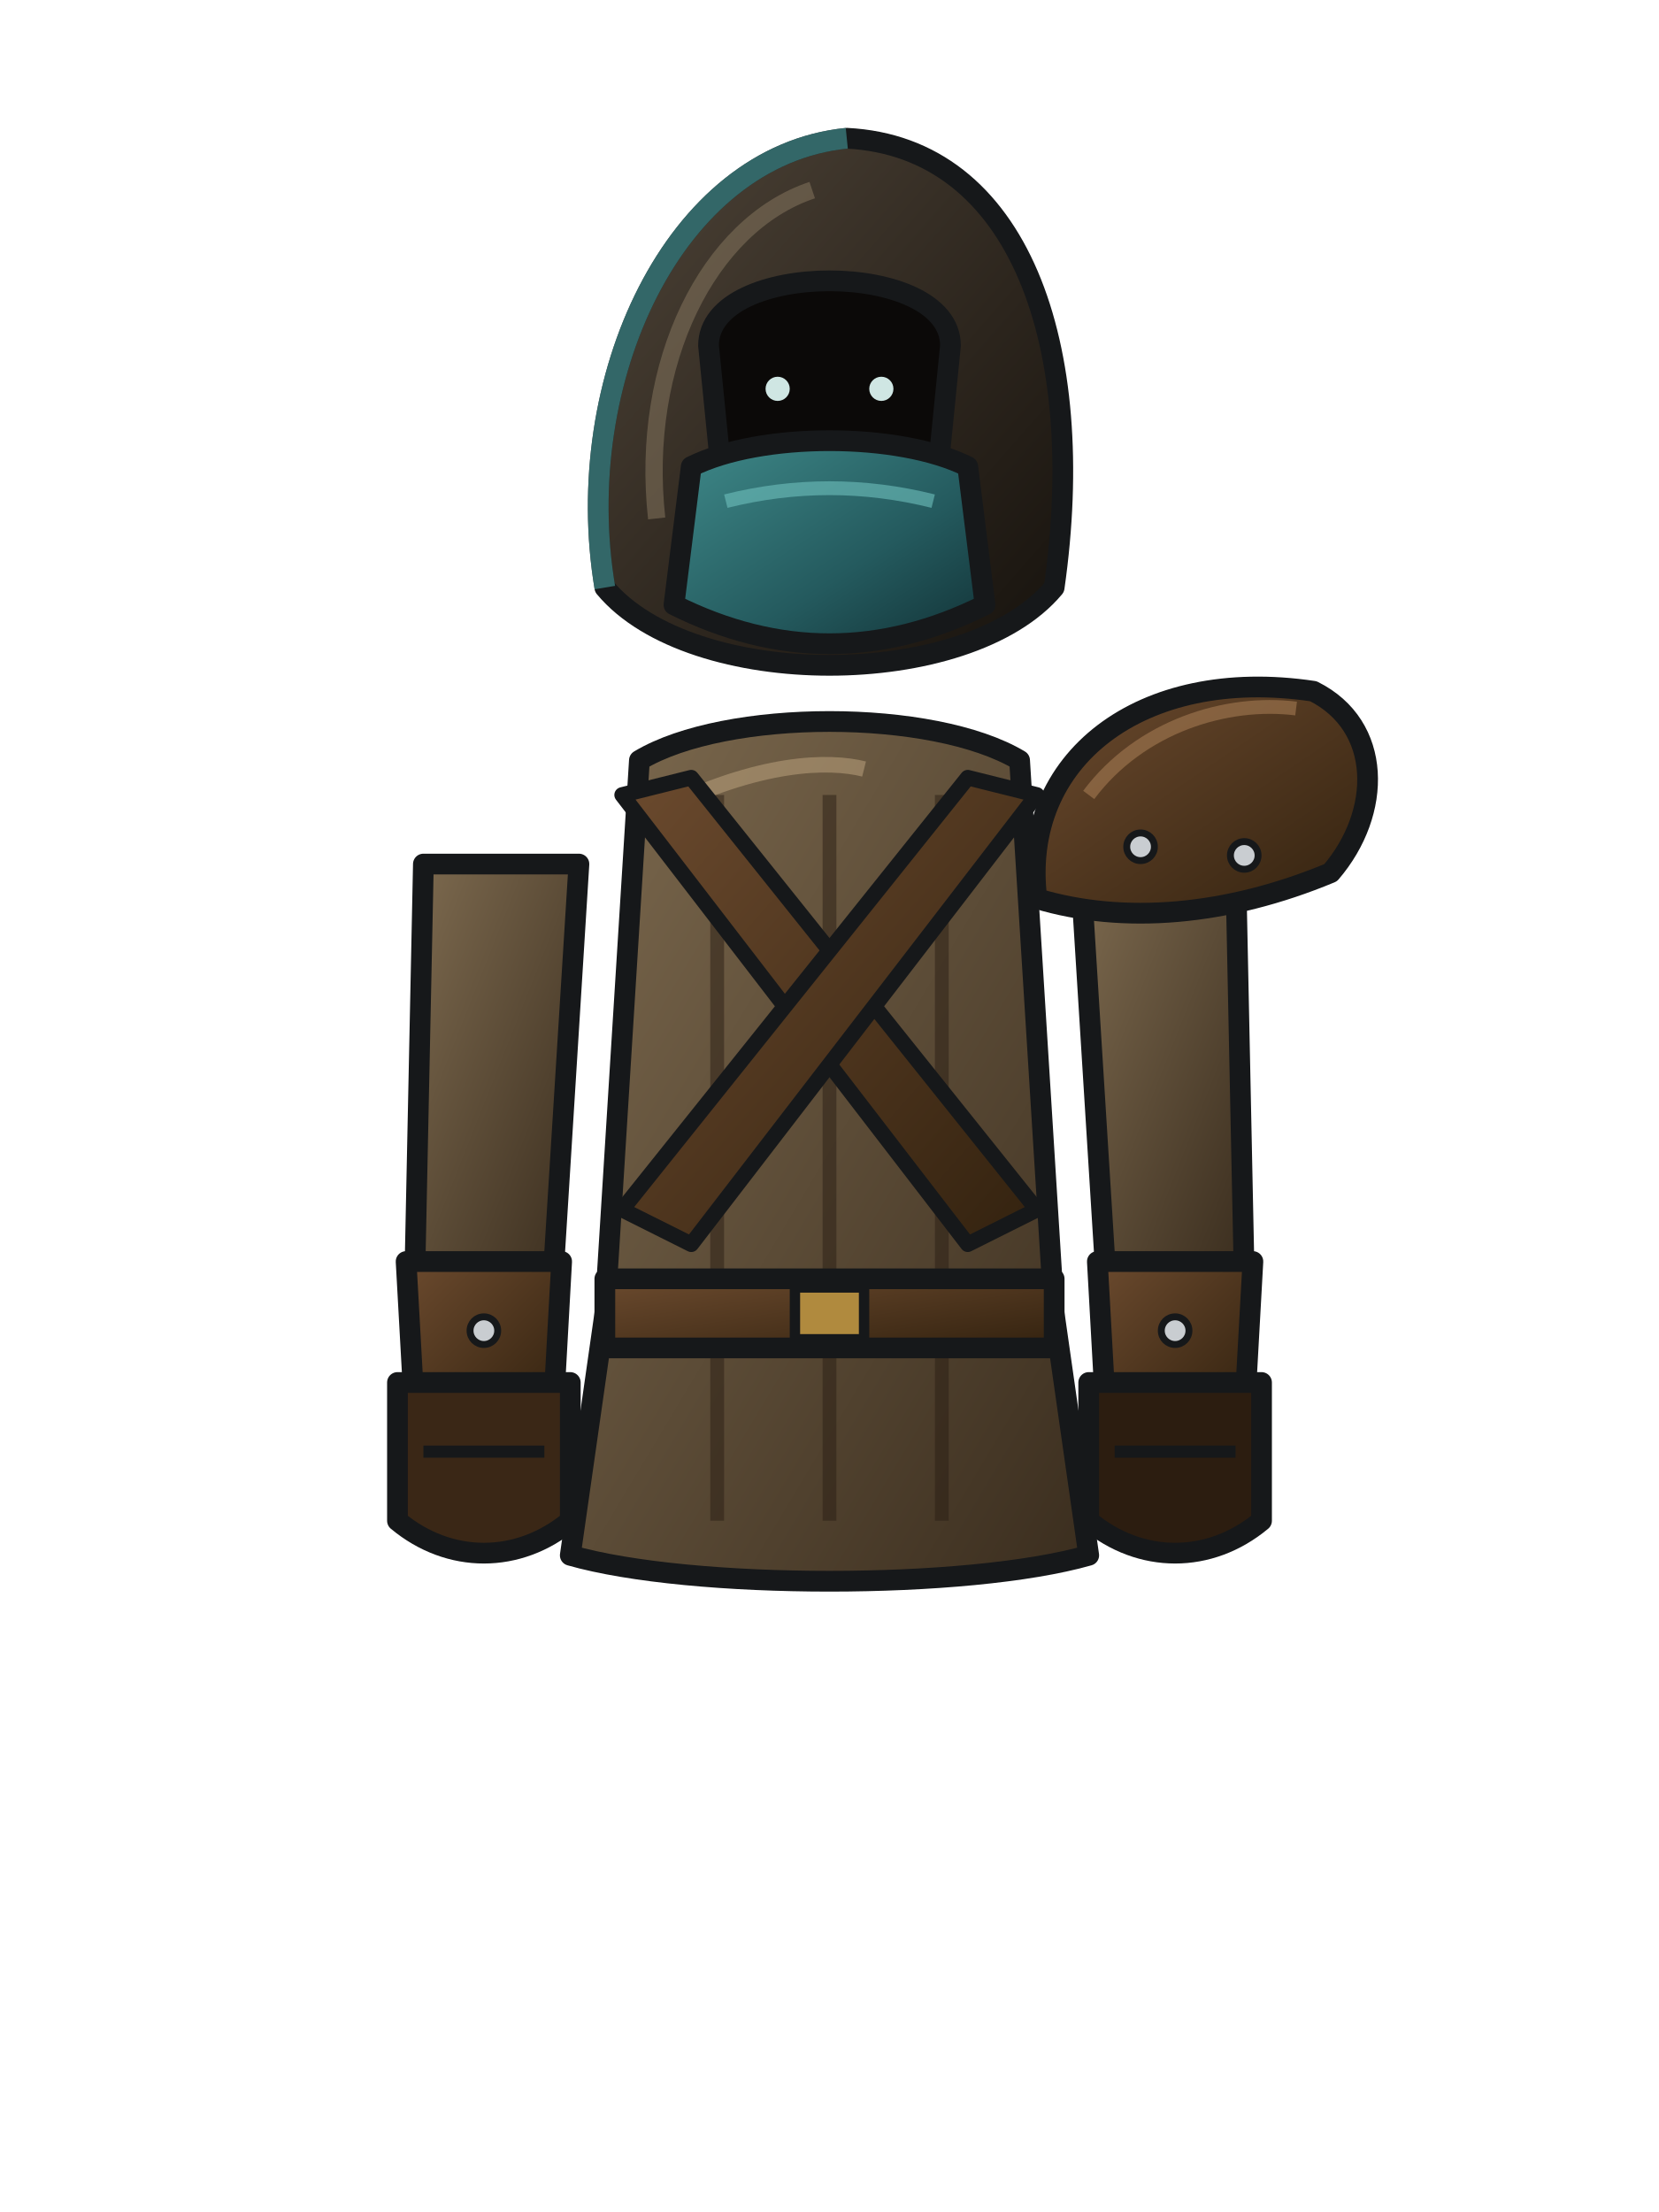
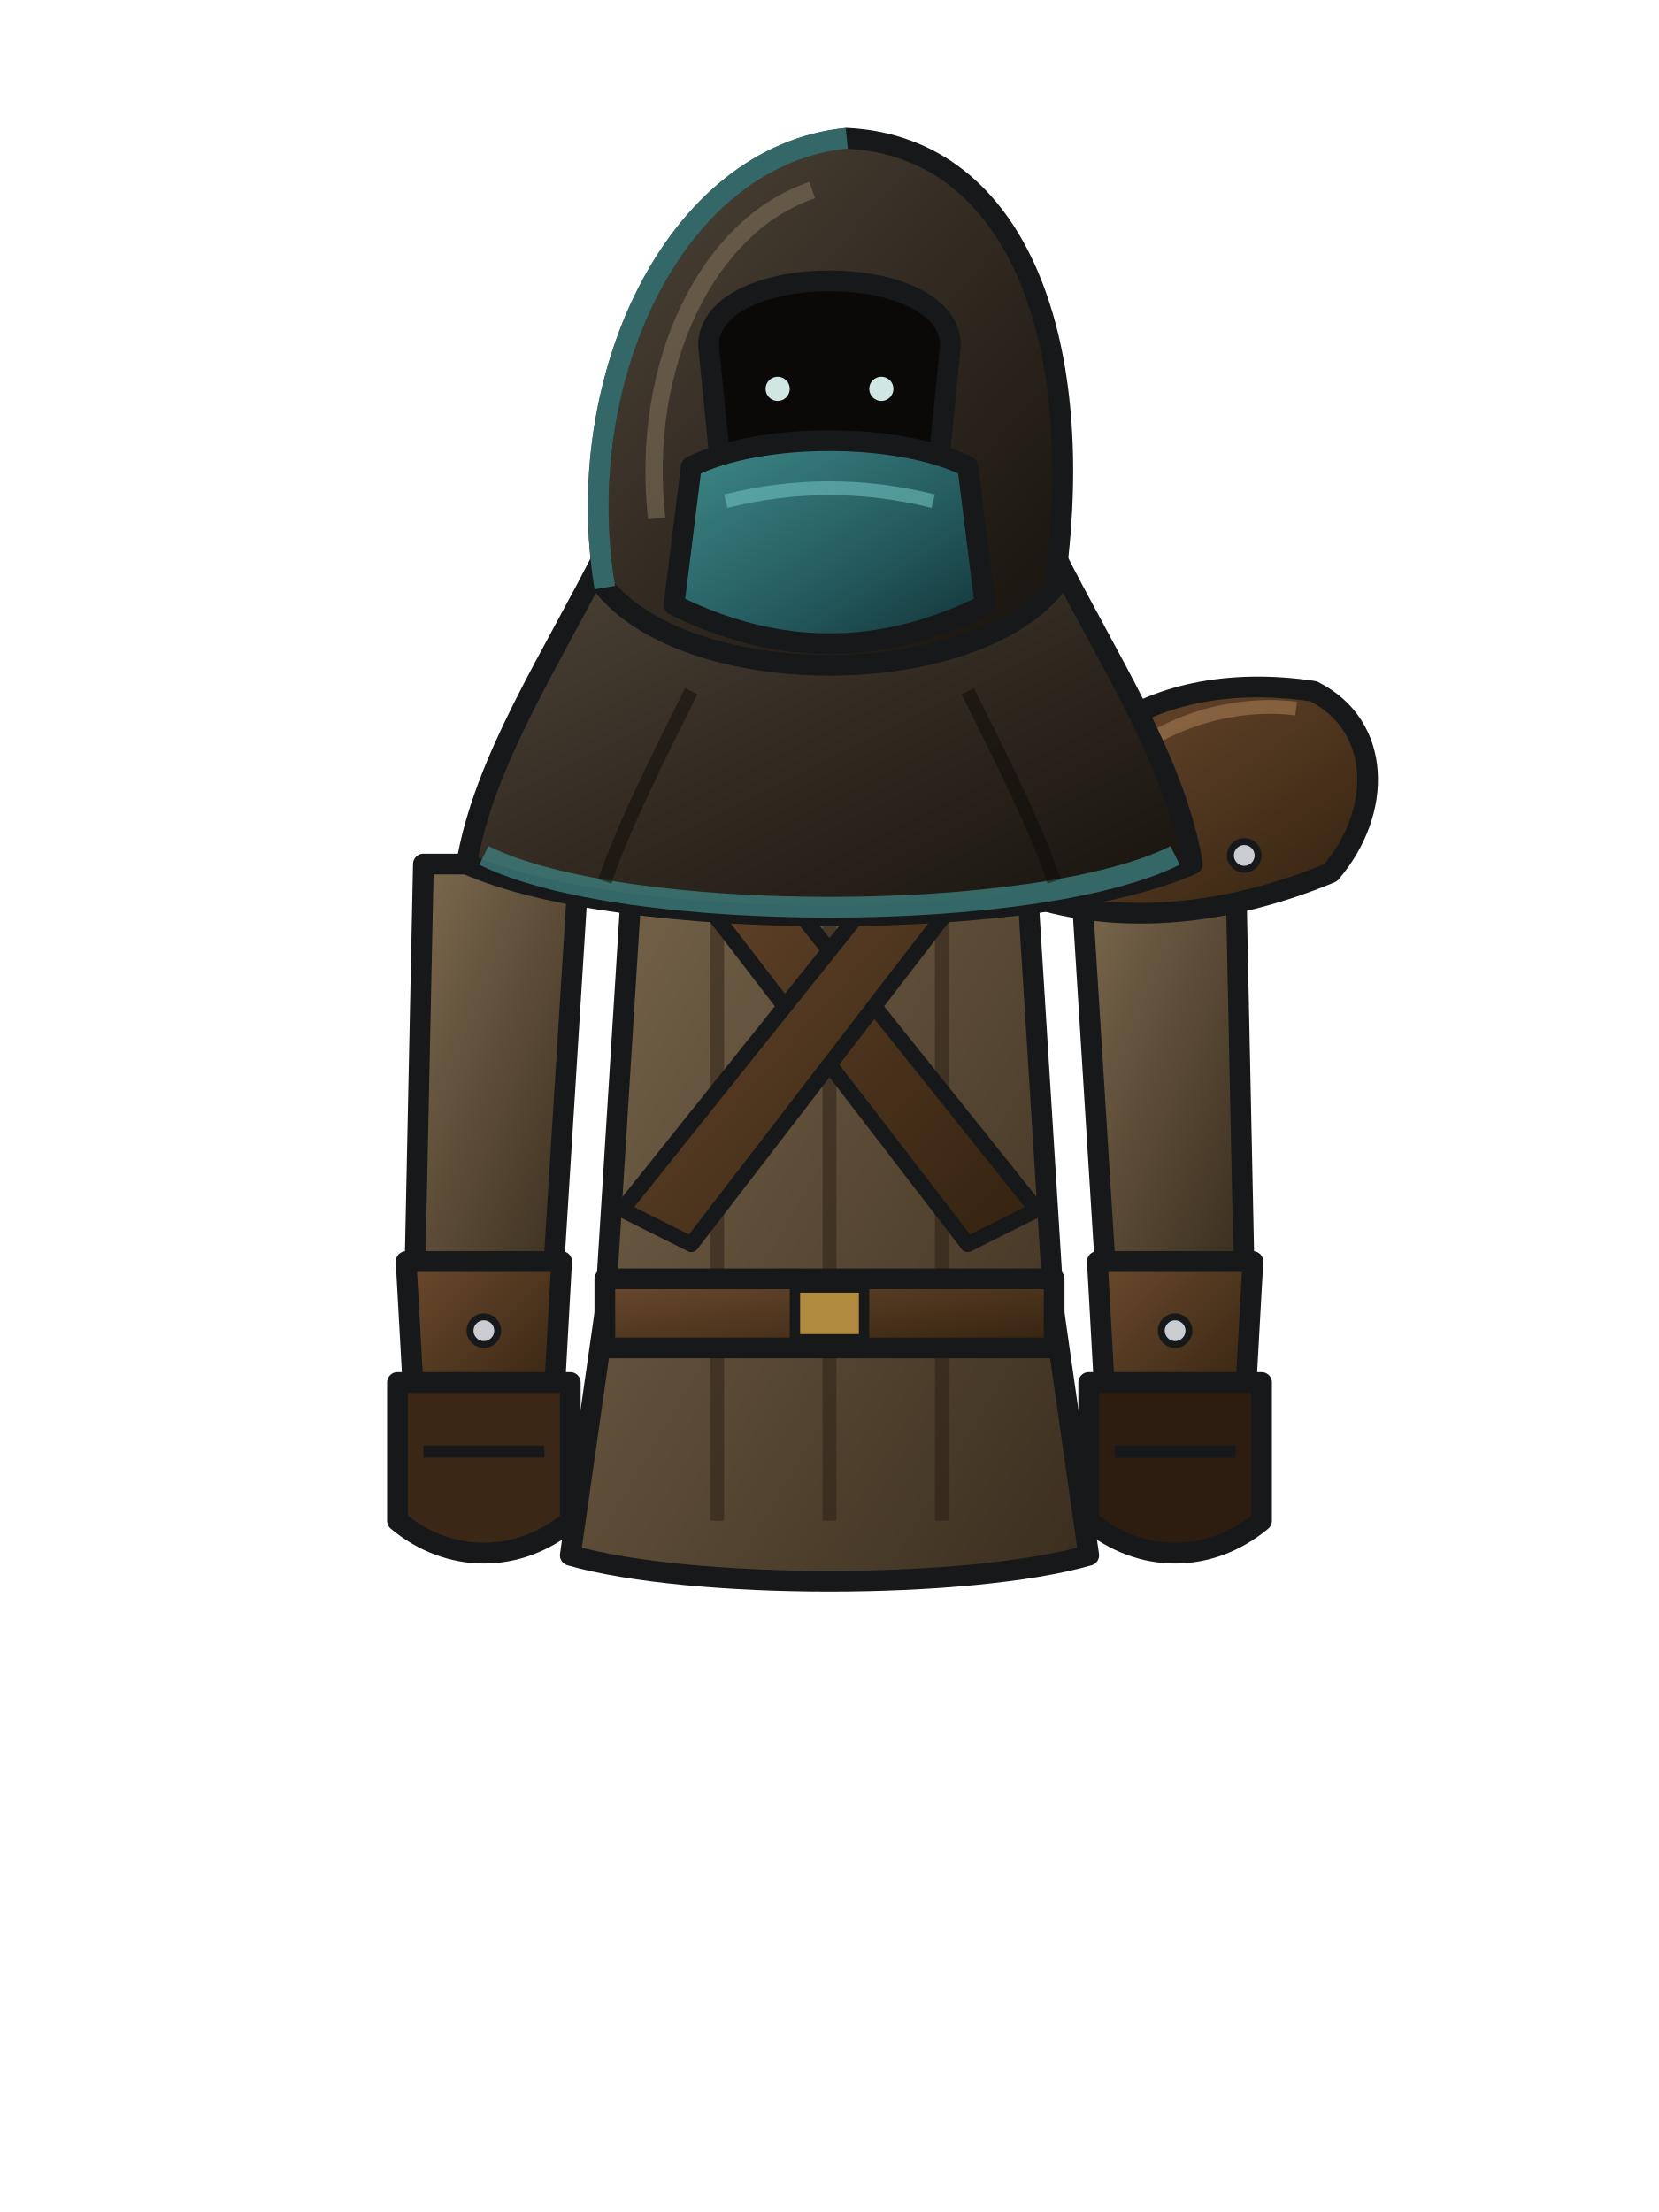
<svg xmlns="http://www.w3.org/2000/svg" viewBox="0 0 96 128" width="96" height="128">
  <defs>
    <linearGradient id="steel" x1="0" y1="0" x2="1" y2="1">
      <stop offset="0" stop-color="#c3c7cb" />
      <stop offset="0.45" stop-color="#7f8489" />
      <stop offset="1" stop-color="#3a3e42" />
    </linearGradient>
    <linearGradient id="steelD" x1="0" y1="0" x2="1" y2="1">
      <stop offset="0" stop-color="#8d9297" />
      <stop offset="1" stop-color="#2b2e32" />
    </linearGradient>
    <linearGradient id="helmG" x1="0" y1="0" x2="1" y2="0.6">
      <stop offset="0" stop-color="#d2d6d9" />
      <stop offset="0.5" stop-color="#868b90" />
      <stop offset="1" stop-color="#34373b" />
    </linearGradient>
    <linearGradient id="capeG" x1="0" y1="0" x2="0.4" y2="1">
      <stop offset="0" stop-color="#8e1f1c" />
      <stop offset="0.6" stop-color="#651414" />
      <stop offset="1" stop-color="#3a0b0c" />
    </linearGradient>
    <linearGradient id="furG" x1="0" y1="0" x2="1" y2="1">
      <stop offset="0" stop-color="#806b53" />
      <stop offset="1" stop-color="#3b2f24" />
    </linearGradient>
    <linearGradient id="leatherG" x1="0" y1="0" x2="1" y2="1">
      <stop offset="0" stop-color="#6b4a2e" />
      <stop offset="1" stop-color="#33220f" />
    </linearGradient>
    <linearGradient id="quiltG" x1="0" y1="0" x2="1" y2="1">
      <stop offset="0" stop-color="#7d6a4f" />
      <stop offset="1" stop-color="#3a2d1e" />
    </linearGradient>
    <linearGradient id="hoodG" x1="0" y1="0" x2="1" y2="1">
      <stop offset="0" stop-color="#4e4438" />
      <stop offset="0.6" stop-color="#2c251d" />
      <stop offset="1" stop-color="#16120d" />
    </linearGradient>
    <linearGradient id="scarfG" x1="0" y1="0" x2="1" y2="1">
      <stop offset="0" stop-color="#3f8a8a" />
      <stop offset="0.6" stop-color="#245a5e" />
      <stop offset="1" stop-color="#123236" />
    </linearGradient>
    <linearGradient id="trouserG" x1="0" y1="0" x2="1" y2="0">
      <stop offset="0" stop-color="#4a3f34" />
      <stop offset="1" stop-color="#231c15" />
    </linearGradient>
    <linearGradient id="robeG" x1="0" y1="0" x2="1" y2="1">
      <stop offset="0" stop-color="#4f3e80" />
      <stop offset="0.55" stop-color="#2e2350" />
      <stop offset="1" stop-color="#150f28" />
    </linearGradient>
    <linearGradient id="robeD" x1="0" y1="0" x2="1" y2="1">
      <stop offset="0" stop-color="#352a5c" />
      <stop offset="1" stop-color="#110c22" />
    </linearGradient>
    <linearGradient id="hatG" x1="0" y1="0" x2="1" y2="1">
      <stop offset="0" stop-color="#5a4d42" />
      <stop offset="0.6" stop-color="#2e251e" />
      <stop offset="1" stop-color="#15110d" />
    </linearGradient>
    <linearGradient id="skinG" x1="0" y1="0" x2="1" y2="1">
      <stop offset="0" stop-color="#e2cfb0" />
      <stop offset="1" stop-color="#9c8466" />
    </linearGradient>
    <pattern id="mail" width="3" height="3" patternUnits="userSpaceOnUse">
      <rect width="3" height="3" fill="#3d4145" />
      <circle cx="1.5" cy="1.5" r="0.9" fill="#80858a" />
    </pattern>
  </defs>
  <g stroke="#16181a" stroke-width="1.2" stroke-linejoin="round">
    <path d="M24.5 50 L33.5 50 L32 74 L24 74 Z" fill="url(#quiltG)" />
    <path d="M23.5 73 L32.5 73 L32 82 L24 82 Z" fill="url(#leatherG)" />
    <circle cx="28" cy="77" r="0.8" fill="#c9cdd1" stroke-width="0.4" />
    <path d="M62.5 50 L71.5 50 L72 74 L64 74 Z" fill="url(#quiltG)" />
    <path d="M63.5 73 L72.5 73 L72 82 L64 82 Z" fill="url(#leatherG)" />
    <circle cx="68" cy="77" r="0.8" fill="#c9cdd1" stroke-width="0.4" />
    <path d="M23 80 L33 80 L33 88 C30 90.5 26 90.5 23 88 Z" fill="#3a2716" />
    <path d="M24.5 84 L31.5 84" stroke="#16181a" stroke-width="0.7" stroke-opacity="1" fill="none" />
    <path d="M63 80 L73 80 L73 88 C70 90.5 66 90.5 63 88 Z" fill="#2c1d10" />
    <path d="M64.5 84 L71.5 84" stroke="#16181a" stroke-width="0.7" stroke-opacity="1" fill="none" />
    <path d="M37 44 C42 41 54 41 59 44 L61 76 L63 90 C56 92 40 92 33 90 L35 76 Z" fill="url(#quiltG)" />
    <path d="M41.5 46 L41.5 88" stroke="#2a1f14" stroke-width="0.8" stroke-opacity="0.5" fill="none" />
    <path d="M48 46 L48 88" stroke="#2a1f14" stroke-width="0.8" stroke-opacity="0.5" fill="none" />
    <path d="M54.5 46 L54.5 88" stroke="#2a1f14" stroke-width="0.8" stroke-opacity="0.5" fill="none" />
    <path d="M38 47 C44 44 48 44 50 44.5" stroke="#c2a882" stroke-width="0.9" stroke-opacity="0.5" fill="none" />
    <path d="M36 46 L40 45 L60 70 L56 72 Z" fill="url(#leatherG)" stroke-width="0.9" />
    <path d="M60 46 L56 45 L36 70 L40 72 Z" fill="url(#leatherG)" stroke-width="0.9" />
    <path d="M35 74 L61 74 L61 78 L35 78 Z" fill="url(#leatherG)" />
    <rect x="46" y="74.5" width="4" height="3" fill="#b08a3e" stroke-width="0.6" />
    <path d="M60 52 C59 44 66 38.5 76 40 C80 42 80 47 77 50.5 C71 53 65 53.5 60 52 Z" fill="url(#leatherG)" />
    <path d="M63 46 C66 42 71 40.5 75 41" stroke="#a37a52" stroke-width="0.8" stroke-opacity="0.6" fill="none" />
    <circle cx="66" cy="49" r="0.8" fill="#c9cdd1" stroke-width="0.4" />
    <circle cx="72" cy="49.5" r="0.8" fill="#c9cdd1" stroke-width="0.4" />
+     <path d="M35 32 C32 38 28 44 27 50 C36 54 60 54 69 50 C68 44 64 38 61 32 Z" fill="url(#hoodG)" />
+     <path d="M28 49.5 C36 53.5 60 53.5 68 49.5" stroke="#3f8a8a" stroke-width="1.2" stroke-opacity="0.7" fill="none" />
+     <path d="M40 40 C38 44 36 48 35 51 M56 40 C58 44 60 48 61 51" stroke="#0d0a07" stroke-width="0.8" stroke-opacity="0.5" fill="none" />
    <path d="M35 34 C33 22 39 9 49 8 C59 8.5 63 20 61 34 C56 40 40 40 35 34 Z" fill="url(#hoodG)" />
    <path d="M38 30 C37 21 41 13 47 11" stroke="#8a7a62" stroke-width="1" stroke-opacity="0.5" fill="none" />
    <path d="M41 20 C41 15 55 15 55 20 L54 30 C50 32 46 32 42 30 Z" fill="#0b0908" />
    <circle cx="45" cy="22.5" r="0.7" fill="#cfe6e3" stroke="none" />
    <circle cx="51" cy="22.5" r="0.7" fill="#cfe6e3" stroke="none" />
    <path d="M40 27 C44 25 52 25 56 27 L57 35 C51 38 45 38 39 35 Z" fill="url(#scarfG)" />
    <path d="M42 29 C46 28 50 28 54 29" stroke="#6fc0bc" stroke-width="0.8" stroke-opacity="0.6" fill="none" />
    <path d="M35 34 C33 22 39 9 49 8" stroke="#3f8a8a" stroke-width="1.2" stroke-opacity="0.7" fill="none" />
  </g>
</svg>
